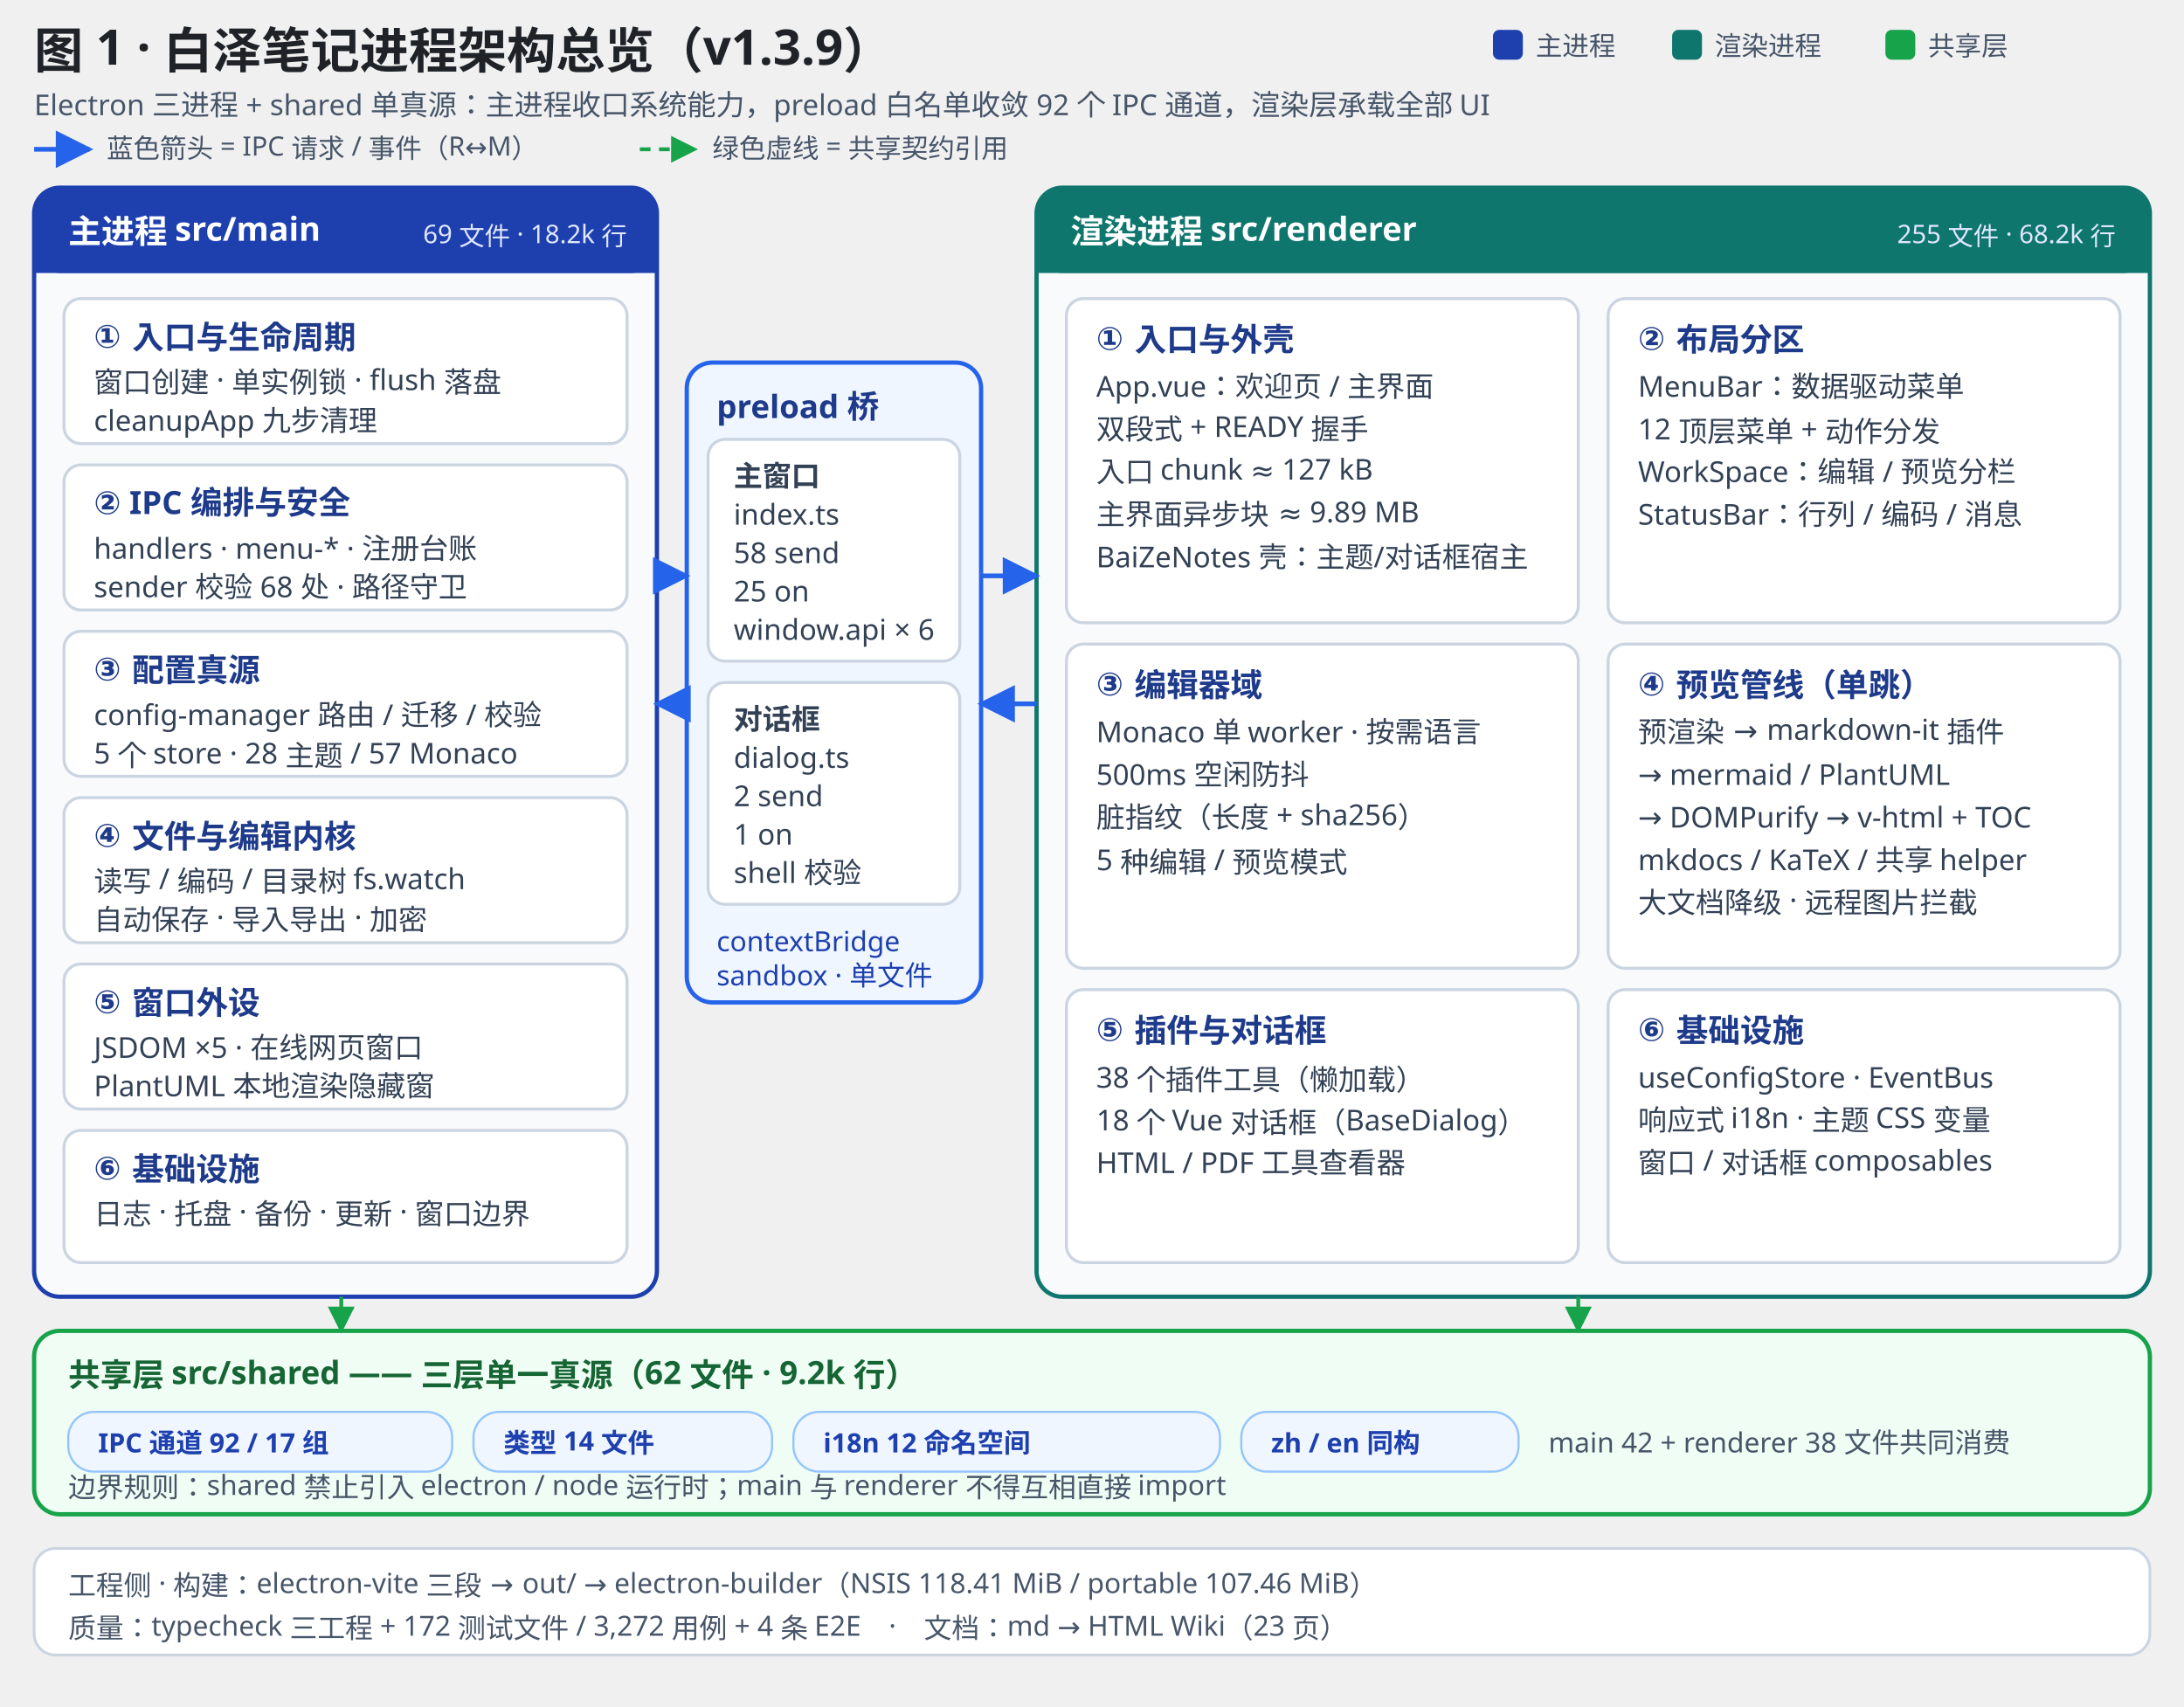
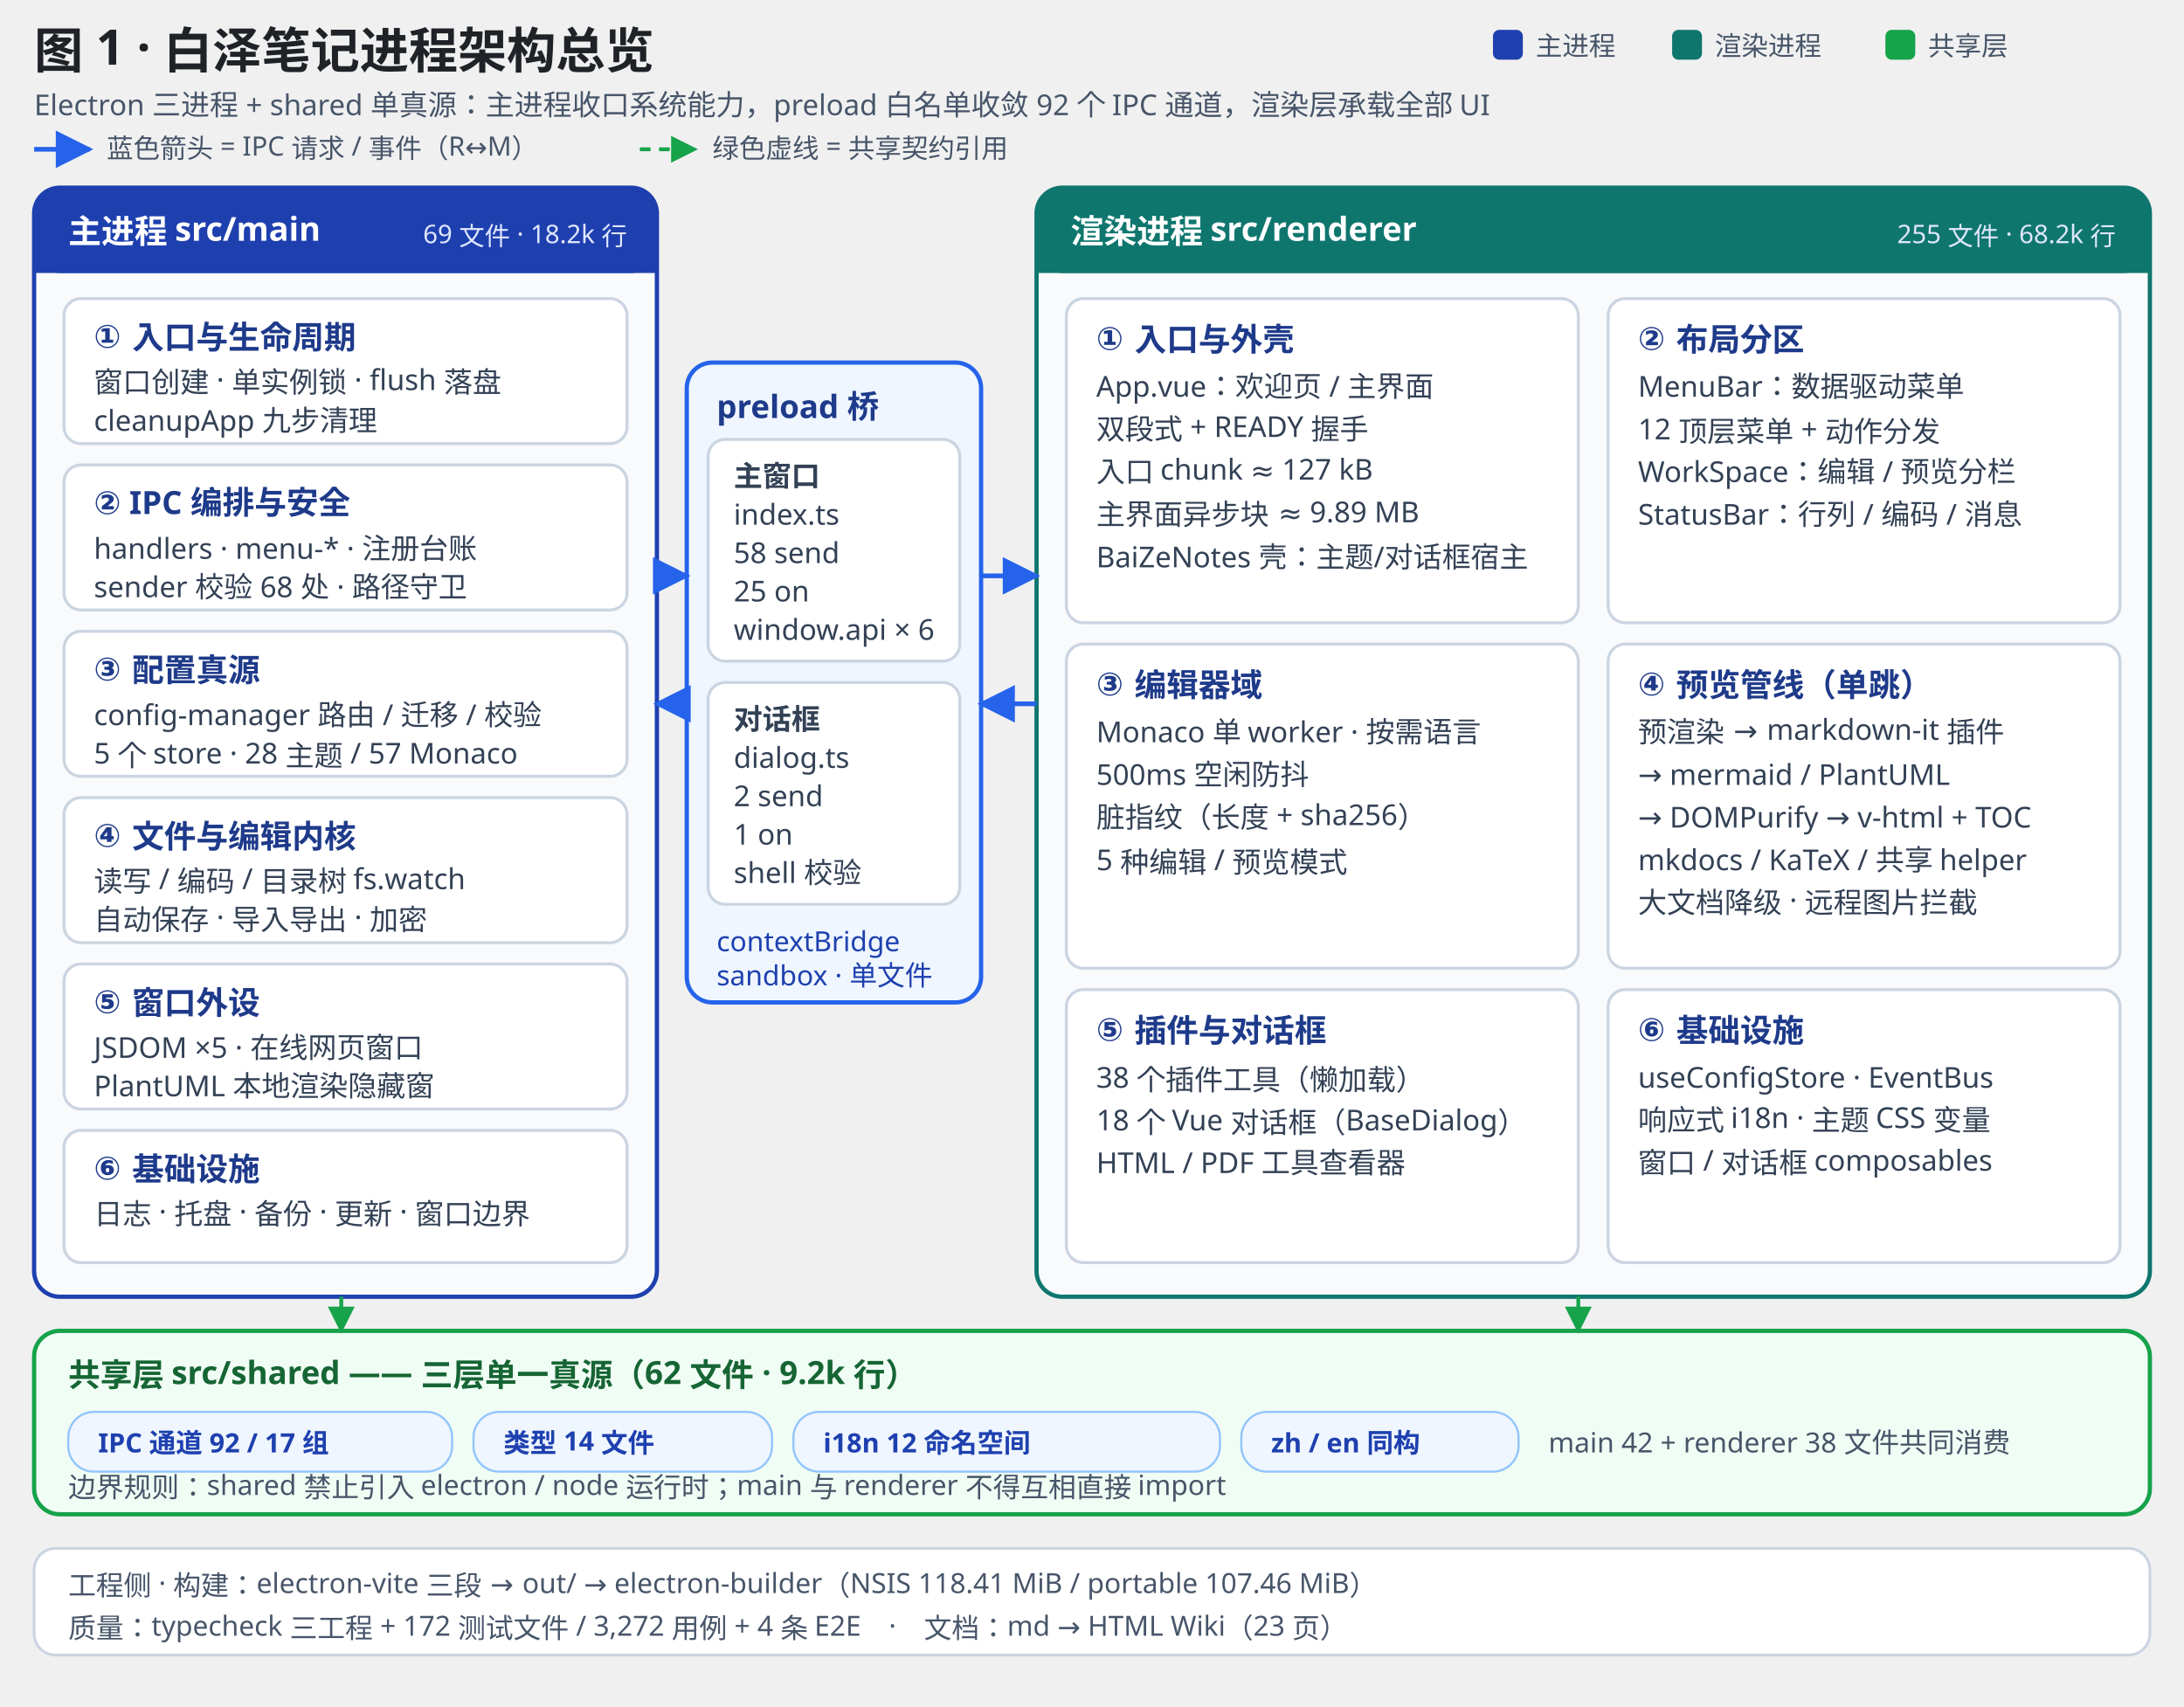
<svg xmlns="http://www.w3.org/2000/svg" viewBox="0 0 1024 800" width="1024" height="800" role="img" aria-label="白泽笔记进程架构总览">
  <defs>
    <marker id="o-ar" viewBox="0 0 10 10" refX="9" refY="5" markerWidth="8" markerHeight="8" orient="auto-start-reverse">
      <path d="M 0 0 L 10 5 L 0 10 z" fill="#2563eb" />
    </marker>
    <marker id="o-arg" viewBox="0 0 10 10" refX="9" refY="5" markerWidth="7" markerHeight="7" orient="auto-start-reverse">
      <path d="M 0 0 L 10 5 L 0 10 z" fill="#16a34a" />
    </marker>
    <style>
      text { font-family: "Segoe UI", "Microsoft YaHei", sans-serif; fill: #1f2328; }
      .title { font-size: 23px; font-weight: 700; }
      .sub { font-size: 13.5px; fill: #475569; }
      .legend { font-size: 12.5px; fill: #475569; }
      .phead { font-size: 15.5px; font-weight: 700; fill: #ffffff; }
      .pnote { font-size: 12px; fill: #e0e7ff; }
      .card { fill: #ffffff; stroke: #cbd5e1; stroke-width: 1.4; rx: 8; }
      .ctitle { font-size: 15px; font-weight: 700; fill: #1e3a8a; }
      .cdesc { font-size: 13.5px; fill: #334155; }
      .chip { fill: #eff6ff; stroke: #93c5fd; stroke-width: 1; rx: 12; }
      .chiptext { font-size: 12.5px; fill: #1e40af; font-weight: 600; }
      .flow { stroke: #2563eb; stroke-width: 2.2; fill: none; }
      .flowg { stroke: #16a34a; stroke-width: 1.8; fill: none; stroke-dasharray: 5 4; }
      .sect { font-size: 13px; fill: #475569; }
    </style>
  </defs>
-   <text x="16" y="32" class="title">图 1 · 白泽笔记进程架构总览（v1.3.9）</text>
+   <text x="16" y="32" class="title">图 1 · 白泽笔记进程架构总览</text>
  <text x="16" y="54" class="sub">Electron 三进程 + shared 单真源：主进程收口系统能力，preload 白名单收敛 92 个 IPC 通道，渲染层承载全部 UI</text>
  <rect x="700" y="14" width="14" height="14" rx="3" fill="#1e40af" />
  <text x="720" y="26" class="legend">主进程</text>
  <rect x="784" y="14" width="14" height="14" rx="3" fill="#0f766e" />
  <text x="804" y="26" class="legend">渲染进程</text>
  <rect x="884" y="14" width="14" height="14" rx="3" fill="#16a34a" />
  <text x="904" y="26" class="legend">共享层</text>
  <line x1="16" y1="70" x2="42" y2="70" class="flow" marker-end="url(#o-ar)" />
  <text x="50" y="74" class="legend">蓝色箭头 = IPC 请求 / 事件（R↔M）</text>
  <line x1="300" y1="70" x2="326" y2="70" class="flowg" marker-end="url(#o-arg)" />
  <text x="334" y="74" class="legend">绿色虚线 = 共享契约引用</text>
  <rect x="16" y="88" width="292" height="520" rx="12" fill="#f8fafc" stroke="#1e40af" stroke-width="2" />
  <rect x="16" y="88" width="292" height="40" rx="12" fill="#1e40af" />
  <rect x="16" y="116" width="292" height="12" fill="#1e40af" />
  <text x="32" y="114" class="phead">主进程 src/main</text>
  <text x="294" y="114" class="pnote" text-anchor="end">69 文件 · 18.2k 行</text>
  <rect x="30" y="140" width="264" height="68" class="card" />
  <text x="44" y="163" class="ctitle">① 入口与生命周期</text>
  <text x="44" y="184" class="cdesc">窗口创建 · 单实例锁 · flush 落盘</text>
  <text x="44" y="202" class="cdesc">cleanupApp 九步清理</text>
  <rect x="30" y="218" width="264" height="68" class="card" />
  <text x="44" y="241" class="ctitle">② IPC 编排与安全</text>
  <text x="44" y="262" class="cdesc">handlers · menu-* · 注册台账</text>
  <text x="44" y="280" class="cdesc">sender 校验 68 处 · 路径守卫</text>
  <rect x="30" y="296" width="264" height="68" class="card" />
  <text x="44" y="319" class="ctitle">③ 配置真源</text>
  <text x="44" y="340" class="cdesc">config-manager 路由 / 迁移 / 校验</text>
  <text x="44" y="358" class="cdesc">5 个 store · 28 主题 / 57 Monaco</text>
  <rect x="30" y="374" width="264" height="68" class="card" />
  <text x="44" y="397" class="ctitle">④ 文件与编辑内核</text>
  <text x="44" y="418" class="cdesc">读写 / 编码 / 目录树 fs.watch</text>
  <text x="44" y="436" class="cdesc">自动保存 · 导入导出 · 加密</text>
  <rect x="30" y="452" width="264" height="68" class="card" />
  <text x="44" y="475" class="ctitle">⑤ 窗口外设</text>
  <text x="44" y="496" class="cdesc">JSDOM ×5 · 在线网页窗口</text>
  <text x="44" y="514" class="cdesc">PlantUML 本地渲染隐藏窗</text>
  <rect x="30" y="530" width="264" height="62" class="card" />
  <text x="44" y="553" class="ctitle">⑥ 基础设施</text>
  <text x="44" y="574" class="cdesc">日志 · 托盘 · 备份 · 更新 · 窗口边界</text>
  <rect x="322" y="170" width="138" height="300" rx="12" fill="#eff6ff" stroke="#2563eb" stroke-width="2" />
  <text x="336" y="196" class="ctitle">preload 桥</text>
  <rect x="332" y="206" width="118" height="104" class="card" />
  <text x="344" y="228" class="cdesc" style="font-weight:700">主窗口</text>
  <text x="344" y="246" class="cdesc">index.ts</text>
  <text x="344" y="264" class="cdesc">58 send</text>
  <text x="344" y="282" class="cdesc">25 on</text>
  <text x="344" y="300" class="cdesc">window.api × 6</text>
  <rect x="332" y="320" width="118" height="104" class="card" />
  <text x="344" y="342" class="cdesc" style="font-weight:700">对话框</text>
  <text x="344" y="360" class="cdesc">dialog.ts</text>
  <text x="344" y="378" class="cdesc">2 send</text>
  <text x="344" y="396" class="cdesc">1 on</text>
  <text x="344" y="414" class="cdesc">shell 校验</text>
  <text x="336" y="446" class="sect" style="fill:#1e40af">contextBridge</text>
  <text x="336" y="462" class="sect" style="fill:#1e40af">sandbox · 单文件</text>
  <rect x="486" y="88" width="522" height="520" rx="12" fill="#f8fafc" stroke="#0f766e" stroke-width="2" />
  <rect x="486" y="88" width="522" height="40" rx="12" fill="#0f766e" />
  <rect x="486" y="116" width="522" height="12" fill="#0f766e" />
  <text x="502" y="114" class="phead">渲染进程 src/renderer</text>
  <text x="992" y="114" class="pnote" text-anchor="end">255 文件 · 68.2k 行</text>
  <rect x="500" y="140" width="240" height="152" class="card" />
  <text x="514" y="164" class="ctitle">① 入口与外壳</text>
  <text x="514" y="186" class="cdesc">App.vue：欢迎页 / 主界面</text>
  <text x="514" y="206" class="cdesc">双段式 + READY 握手</text>
  <text x="514" y="226" class="cdesc">入口 chunk ≈ 127 kB</text>
  <text x="514" y="246" class="cdesc">主界面异步块 ≈ 9.89 MB</text>
  <text x="514" y="266" class="cdesc">BaiZeNotes 壳：主题/对话框宿主</text>
  <rect x="754" y="140" width="240" height="152" class="card" />
  <text x="768" y="164" class="ctitle">② 布局分区</text>
  <text x="768" y="186" class="cdesc">MenuBar：数据驱动菜单</text>
  <text x="768" y="206" class="cdesc">12 顶层菜单 + 动作分发</text>
  <text x="768" y="226" class="cdesc">WorkSpace：编辑 / 预览分栏</text>
  <text x="768" y="246" class="cdesc">StatusBar：行列 / 编码 / 消息</text>
  <rect x="500" y="302" width="240" height="152" class="card" />
  <text x="514" y="326" class="ctitle">③ 编辑器域</text>
  <text x="514" y="348" class="cdesc">Monaco 单 worker · 按需语言</text>
  <text x="514" y="368" class="cdesc">500ms 空闲防抖</text>
  <text x="514" y="388" class="cdesc">脏指纹（长度 + sha256）</text>
  <text x="514" y="408" class="cdesc">5 种编辑 / 预览模式</text>
  <rect x="754" y="302" width="240" height="152" class="card" />
  <text x="768" y="326" class="ctitle">④ 预览管线（单跳）</text>
  <text x="768" y="348" class="cdesc">预渲染 → markdown-it 插件</text>
  <text x="768" y="368" class="cdesc">→ mermaid / PlantUML</text>
  <text x="768" y="388" class="cdesc">→ DOMPurify → v-html + TOC</text>
  <text x="768" y="408" class="cdesc">mkdocs / KaTeX / 共享 helper</text>
  <text x="768" y="428" class="cdesc">大文档降级 · 远程图片拦截</text>
  <rect x="500" y="464" width="240" height="128" class="card" />
  <text x="514" y="488" class="ctitle">⑤ 插件与对话框</text>
  <text x="514" y="510" class="cdesc">38 个插件工具（懒加载）</text>
  <text x="514" y="530" class="cdesc">18 个 Vue 对话框（BaseDialog）</text>
  <text x="514" y="550" class="cdesc">HTML / PDF 工具查看器</text>
  <rect x="754" y="464" width="240" height="128" class="card" />
  <text x="768" y="488" class="ctitle">⑥ 基础设施</text>
  <text x="768" y="510" class="cdesc">useConfigStore · EventBus</text>
  <text x="768" y="530" class="cdesc">响应式 i18n · 主题 CSS 变量</text>
  <text x="768" y="550" class="cdesc">窗口 / 对话框 composables</text>
  <rect x="16" y="624" width="992" height="86" rx="12" fill="#f0fdf4" stroke="#16a34a" stroke-width="2" />
  <text x="32" y="650" class="ctitle" style="fill:#166534">共享层 src/shared —— 三层单一真源（62 文件 · 9.2k 行）</text>
  <rect x="32" y="662" width="180" height="28" class="chip" />
  <text x="46" y="681" class="chiptext">IPC 通道 92 / 17 组</text>
  <rect x="222" y="662" width="140" height="28" class="chip" />
  <text x="236" y="681" class="chiptext">类型 14 文件</text>
  <rect x="372" y="662" width="200" height="28" class="chip" />
  <text x="386" y="681" class="chiptext">i18n 12 命名空间</text>
  <rect x="582" y="662" width="130" height="28" class="chip" />
  <text x="596" y="681" class="chiptext">zh / en 同构</text>
  <text x="726" y="681" class="sect">main 42 + renderer 38 文件共同消费</text>
  <text x="32" y="702" class="sect">边界规则：shared 禁止引入 electron / node 运行时；main 与 renderer 不得互相直接 import</text>
  <rect x="16" y="726" width="992" height="50" rx="10" fill="#ffffff" stroke="#cbd5e1" stroke-width="1.3" />
  <text x="32" y="748" class="sect">工程侧 · 构建：electron-vite 三段 → out/ → electron-builder（NSIS 118.41 MiB / portable 107.46 MiB）</text>
  <text x="32" y="768" class="sect">质量：typecheck 三工程 + 172 测试文件 / 3,272 用例 + 4 条 E2E　·　文档：md → HTML Wiki（23 页）</text>
  <line x1="308" y1="270" x2="322" y2="270" class="flow" marker-end="url(#o-ar)" />
  <line x1="322" y1="330" x2="308" y2="330" class="flow" marker-end="url(#o-ar)" />
  <line x1="460" y1="270" x2="486" y2="270" class="flow" marker-end="url(#o-ar)" />
  <line x1="486" y1="330" x2="460" y2="330" class="flow" marker-end="url(#o-ar)" />
  <line x1="160" y1="608" x2="160" y2="624" class="flowg" marker-end="url(#o-arg)" />
  <line x1="740" y1="608" x2="740" y2="624" class="flowg" marker-end="url(#o-arg)" />
</svg>
